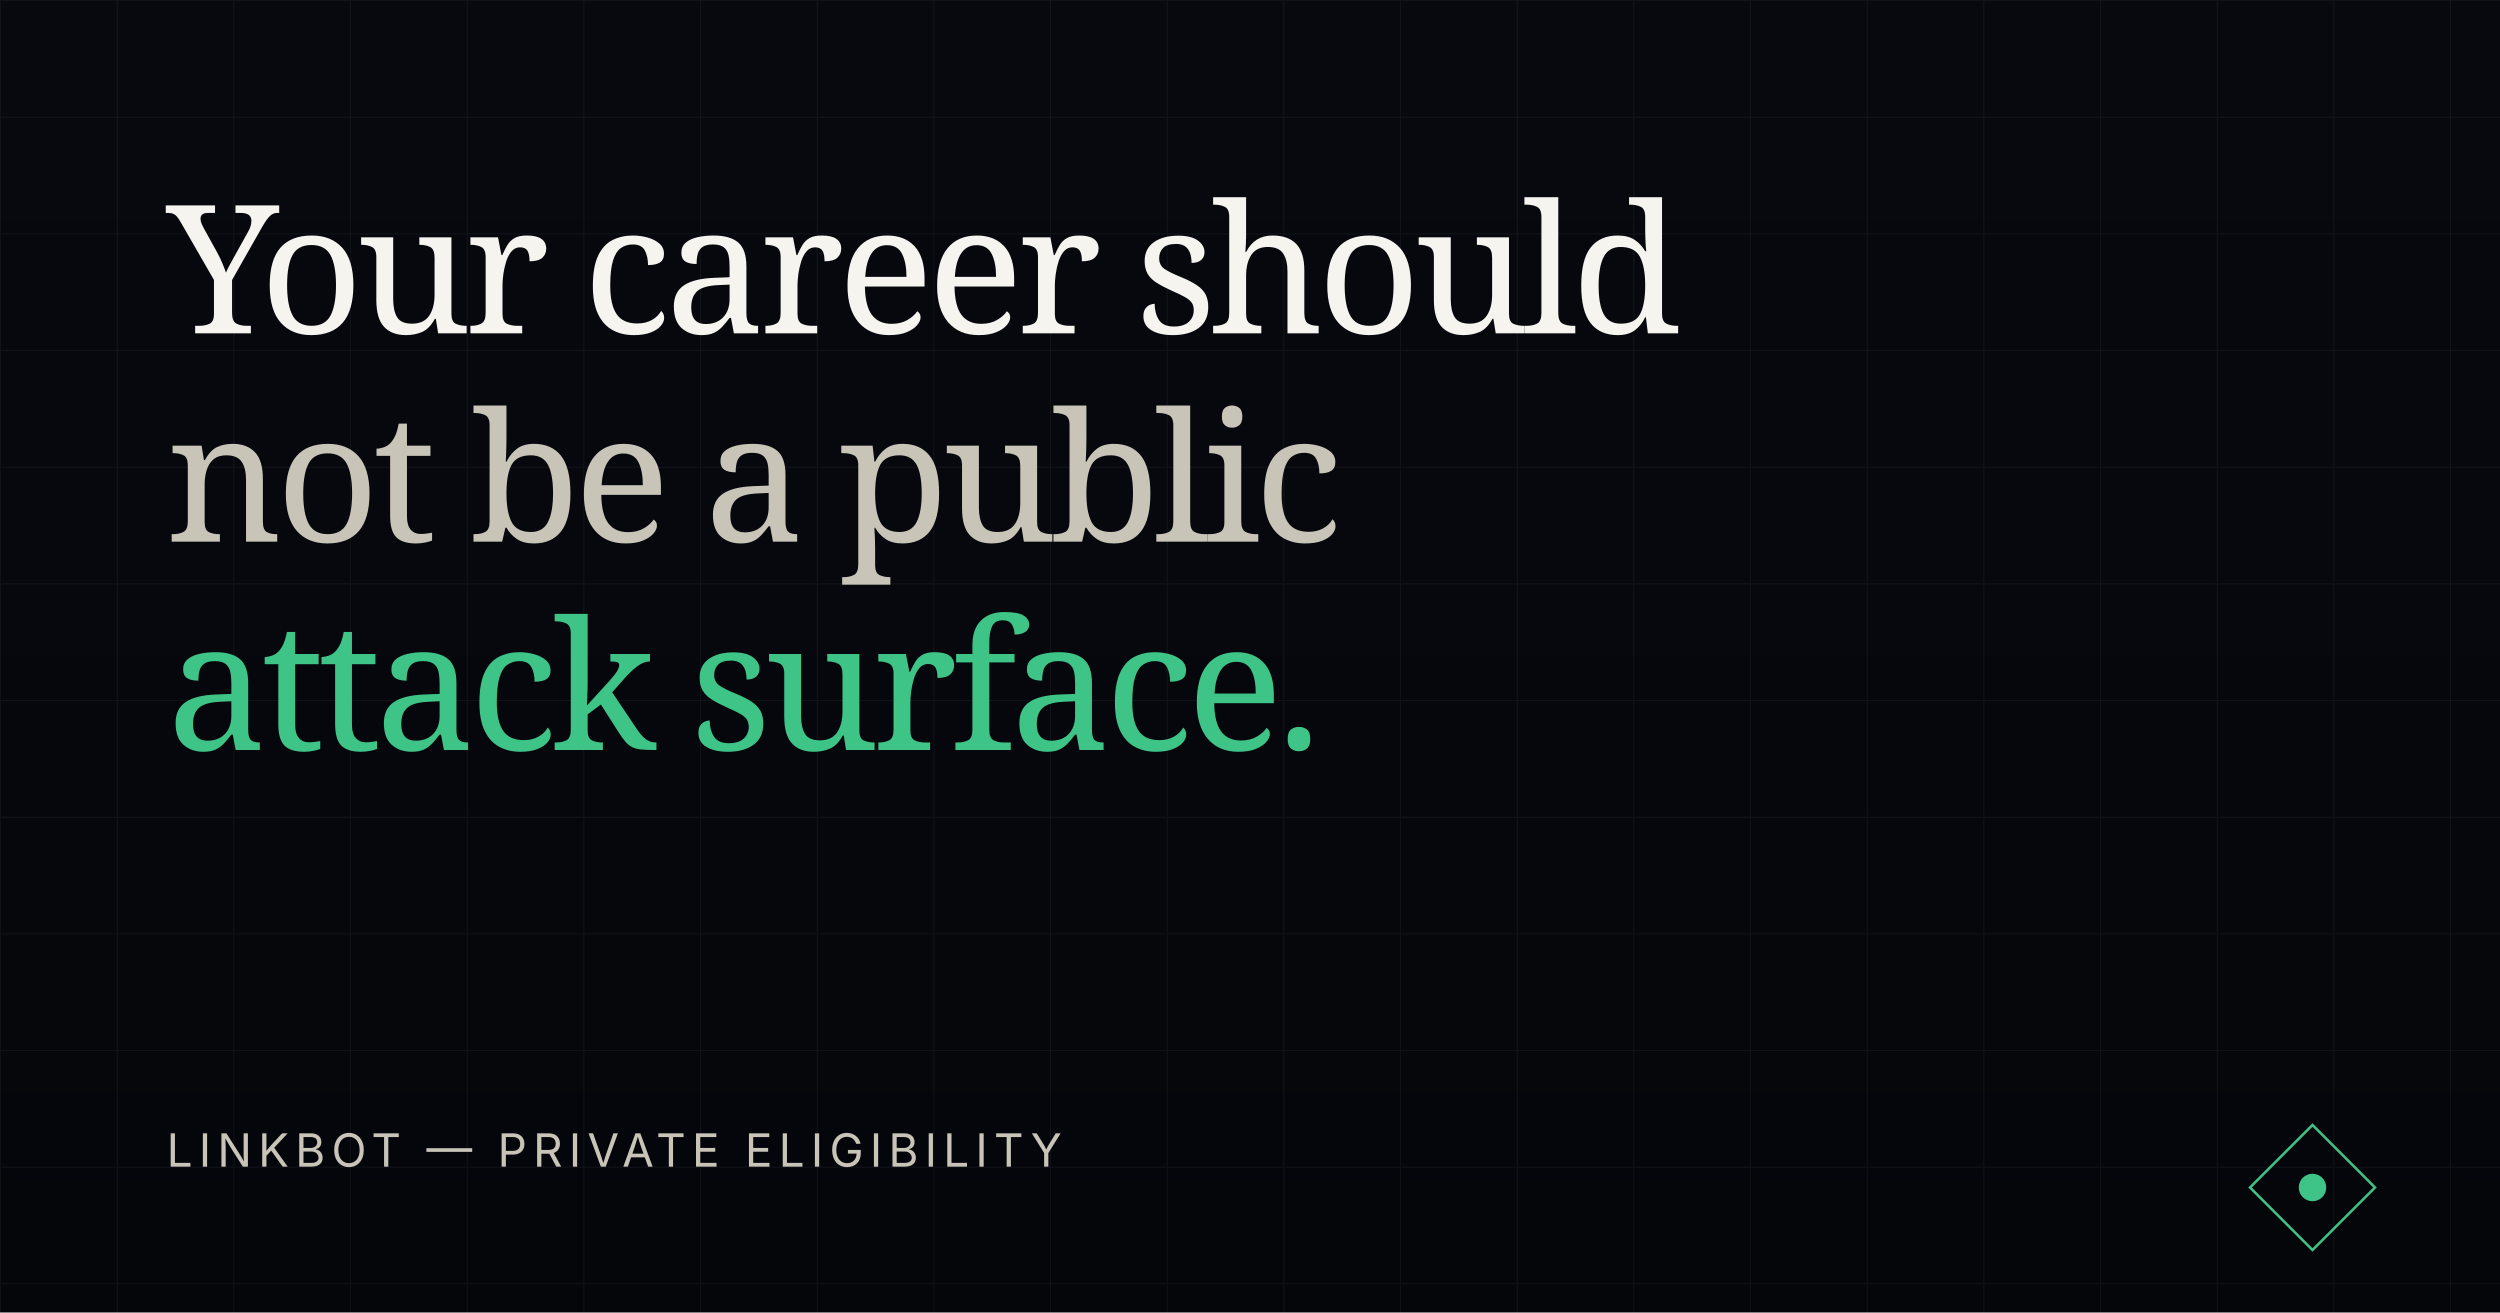
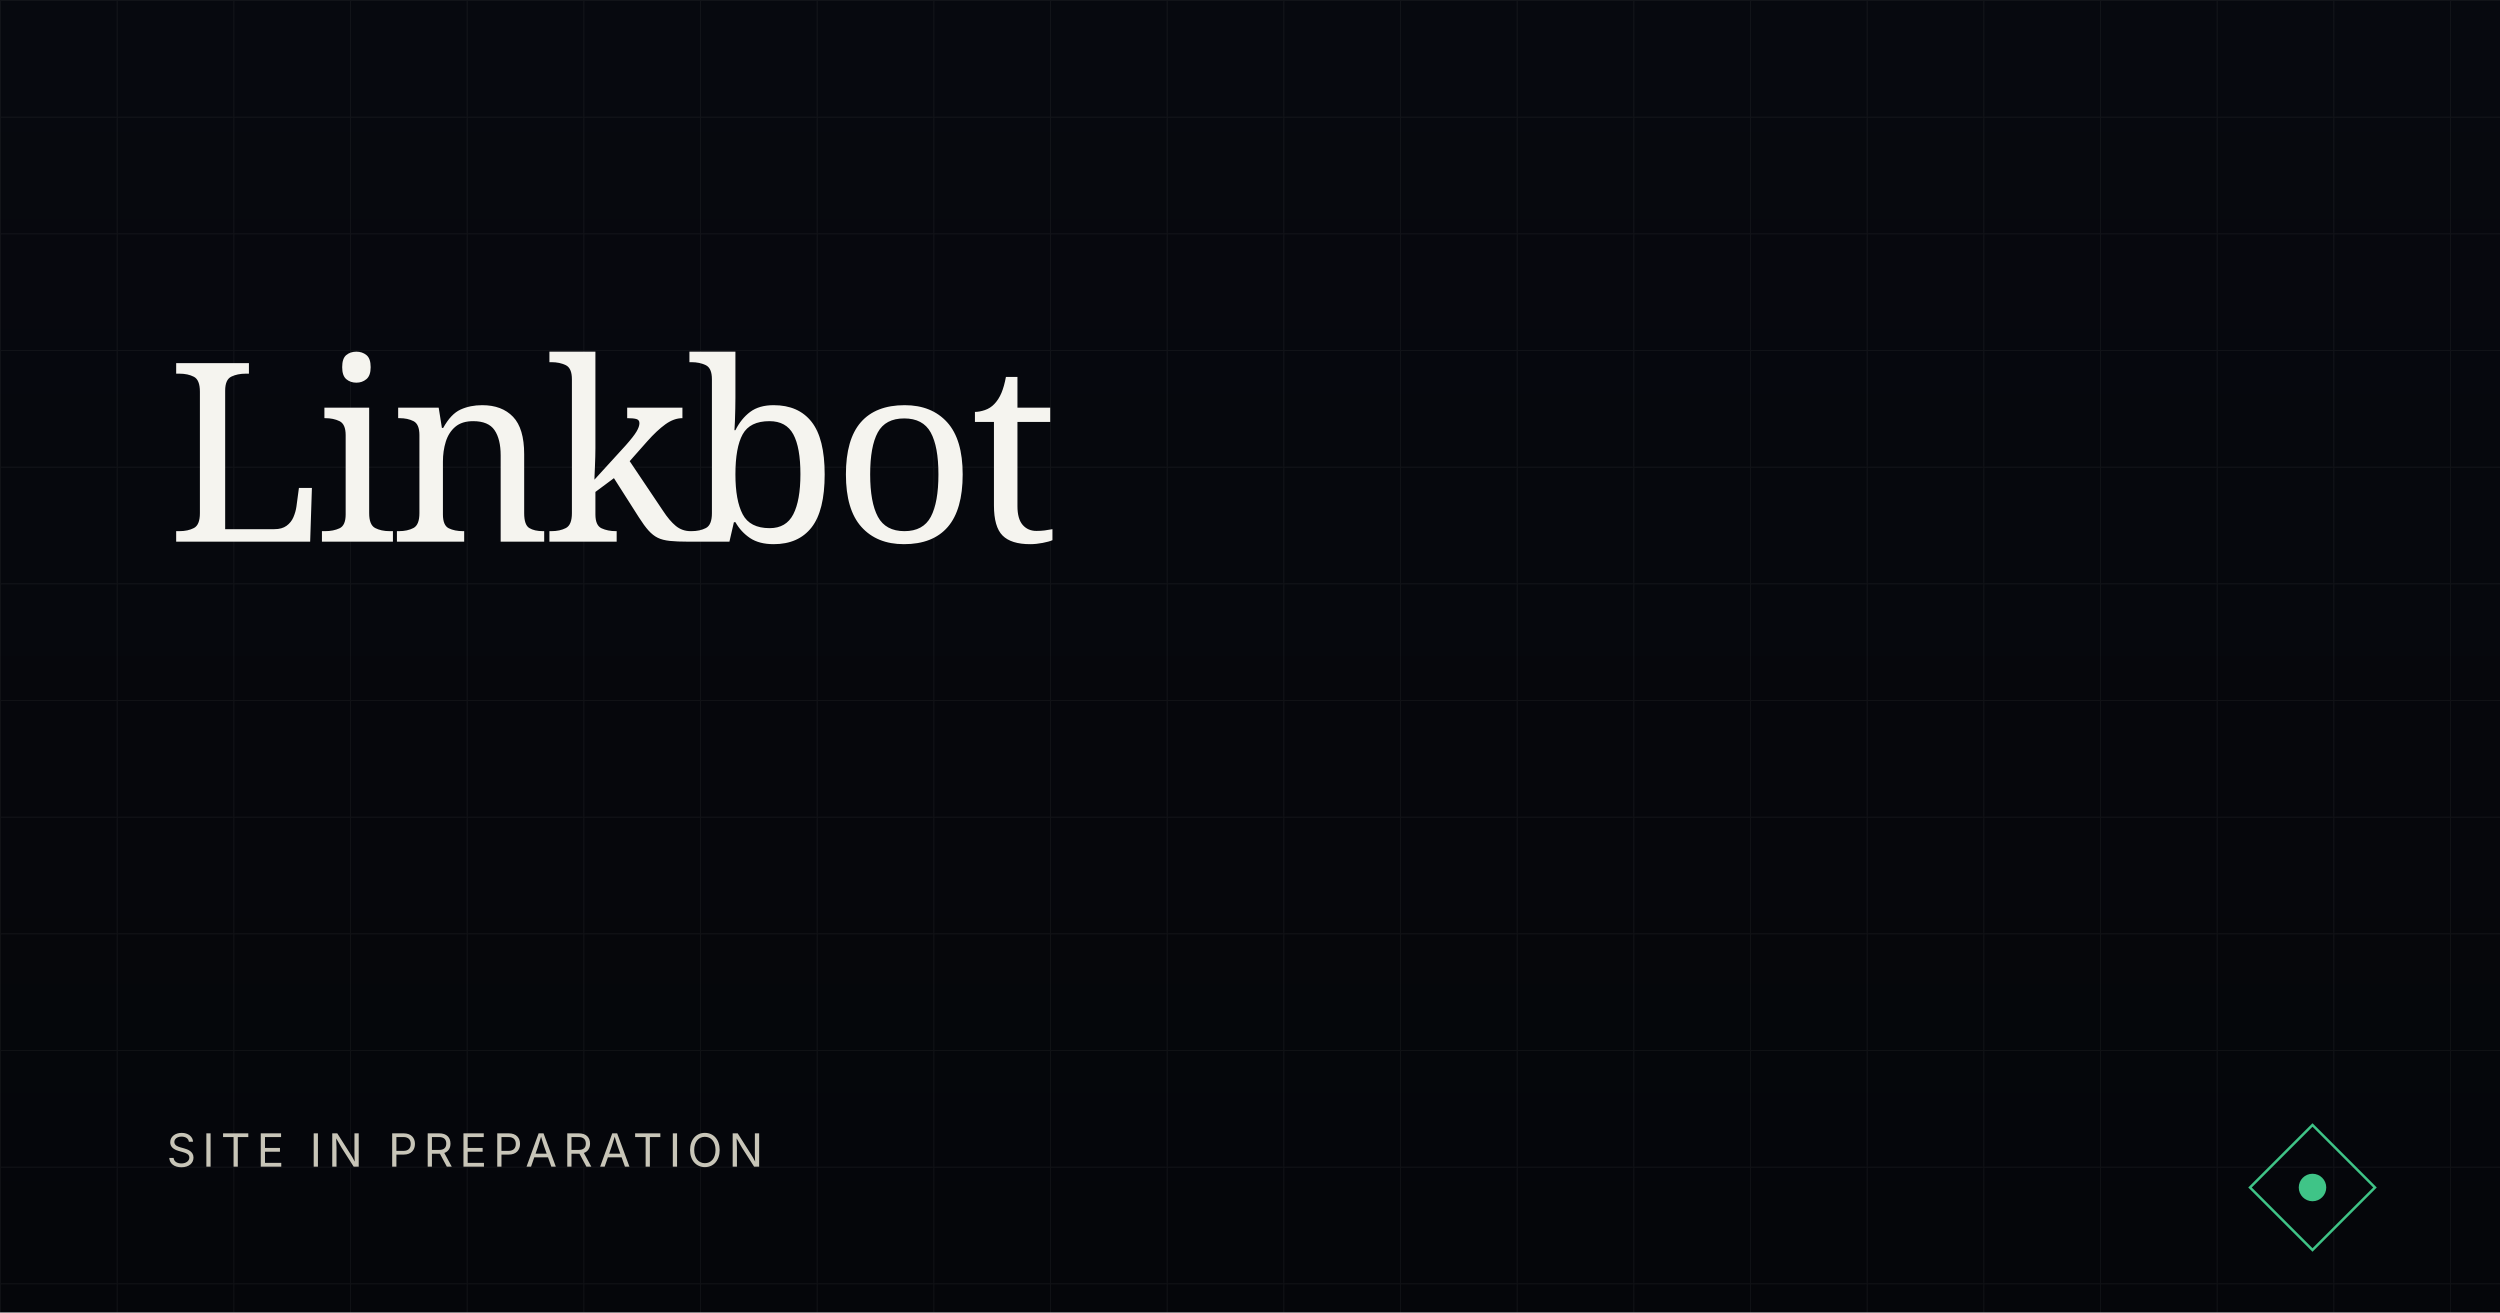
<svg xmlns="http://www.w3.org/2000/svg" viewBox="0 0 1200 630" width="1200" height="630">
  <defs>
    <linearGradient id="bg" x1="0" y1="0" x2="0" y2="1">
      <stop offset="0" stop-color="#07090f" />
      <stop offset="1" stop-color="#05060a" />
    </linearGradient>
    <pattern id="grid" width="56" height="56" patternUnits="userSpaceOnUse">
      <path d="M56 0 L0 0 0 56" fill="none" stroke="rgba(232,230,220,0.05)" stroke-width="1" />
    </pattern>
  </defs>
  <rect width="1200" height="630" fill="url(#bg)" />
  <rect width="1200" height="630" fill="url(#grid)" />
  <g transform="translate(80,160)">
-     <text x="0" y="0" font-family="Fraunces, Georgia, serif" font-size="86" font-weight="300" fill="#f5f4ef" letter-spacing="-3">Your career should</text>
-     <text x="0" y="100" font-family="Fraunces, Georgia, serif" font-size="86" font-weight="300" fill="#c8c5b8" letter-spacing="-3">not be a public</text>
-     <text x="0" y="200" font-family="Fraunces, Georgia, serif" font-size="86" font-weight="300" fill="#3fc487" letter-spacing="-3">attack surface.</text>
+     <text x="0" y="100" font-family="Fraunces, Georgia, serif" font-size="120" font-weight="300" fill="#f5f4ef" letter-spacing="-3">Linkbot</text>
  </g>
  <g transform="translate(80,560)">
-     <text x="0" y="0" font-family="Inter, sans-serif" font-size="22" fill="#c8c5b8" letter-spacing="3">LINKBOT — PRIVATE ELIGIBILITY</text>
+     <text x="0" y="0" font-family="Inter, sans-serif" font-size="22" fill="#c8c5b8" letter-spacing="3">SITE IN PREPARATION</text>
  </g>
  <g transform="translate(1080,540)" stroke="#3fc487" stroke-width="1.2" fill="none">
    <path d="M0 30 L30 0 L60 30 L30 60 Z" />
    <circle cx="30" cy="30" r="6" fill="#3fc487" />
  </g>
</svg>
